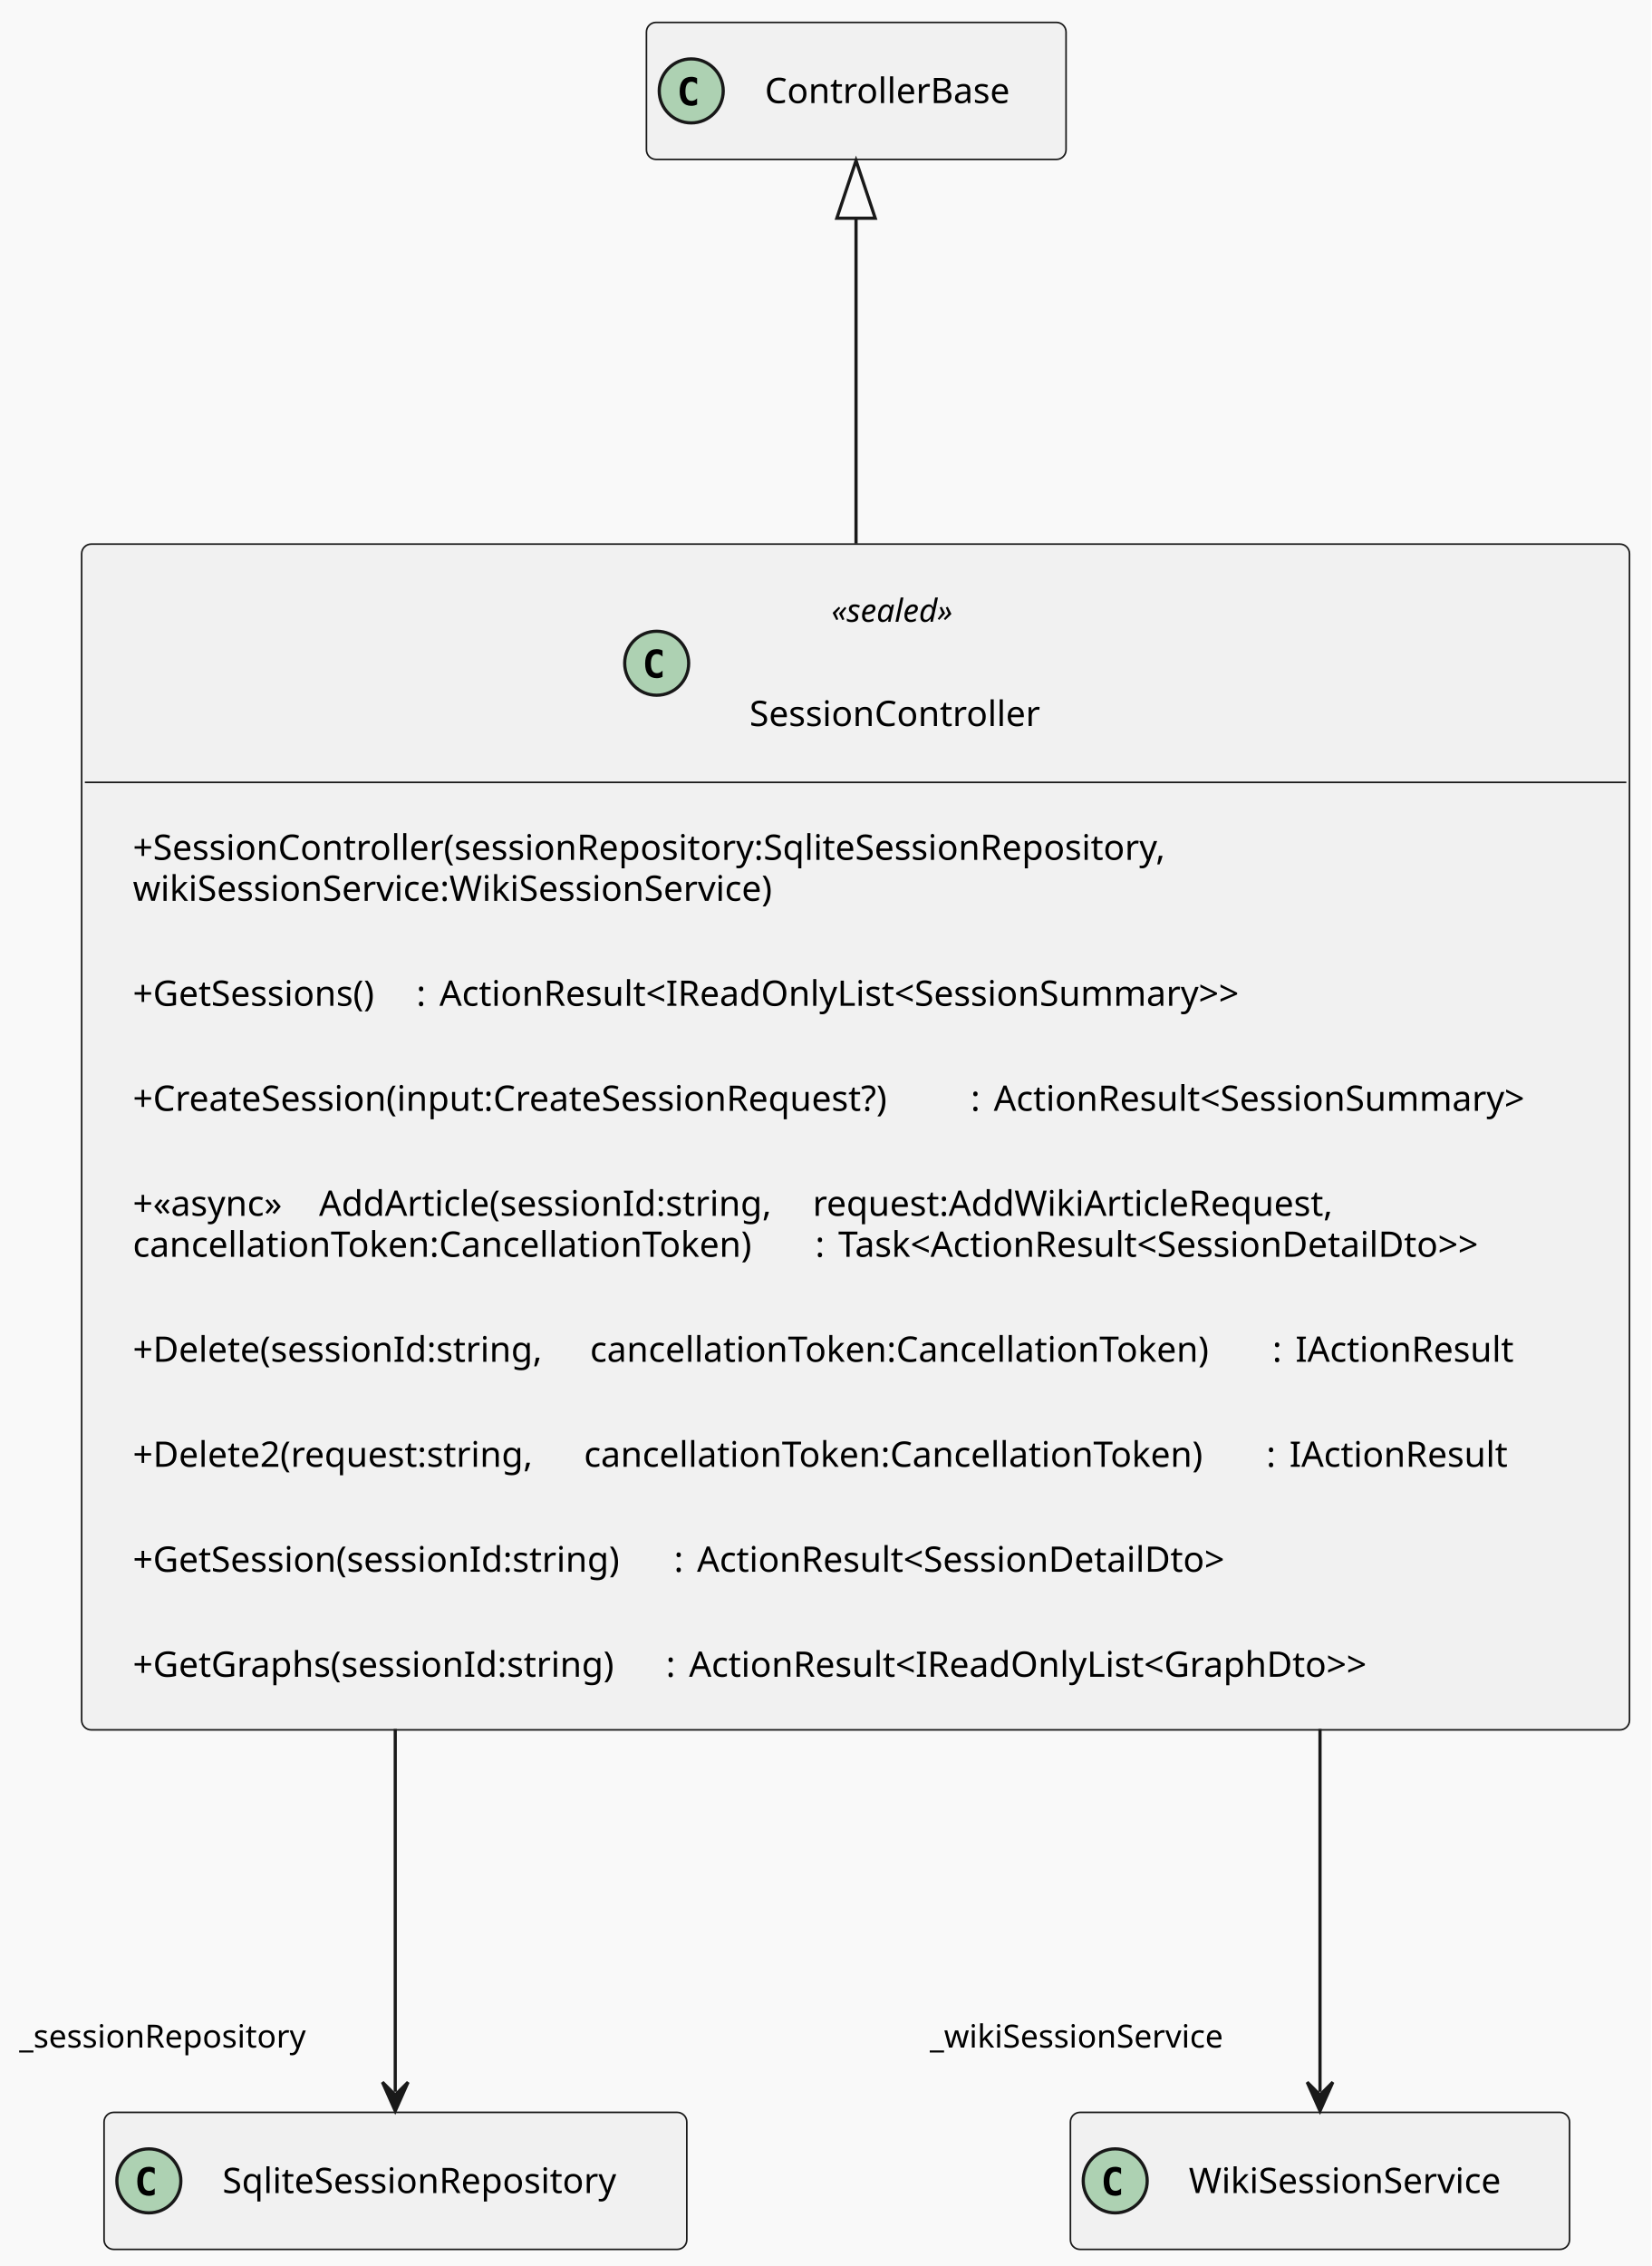
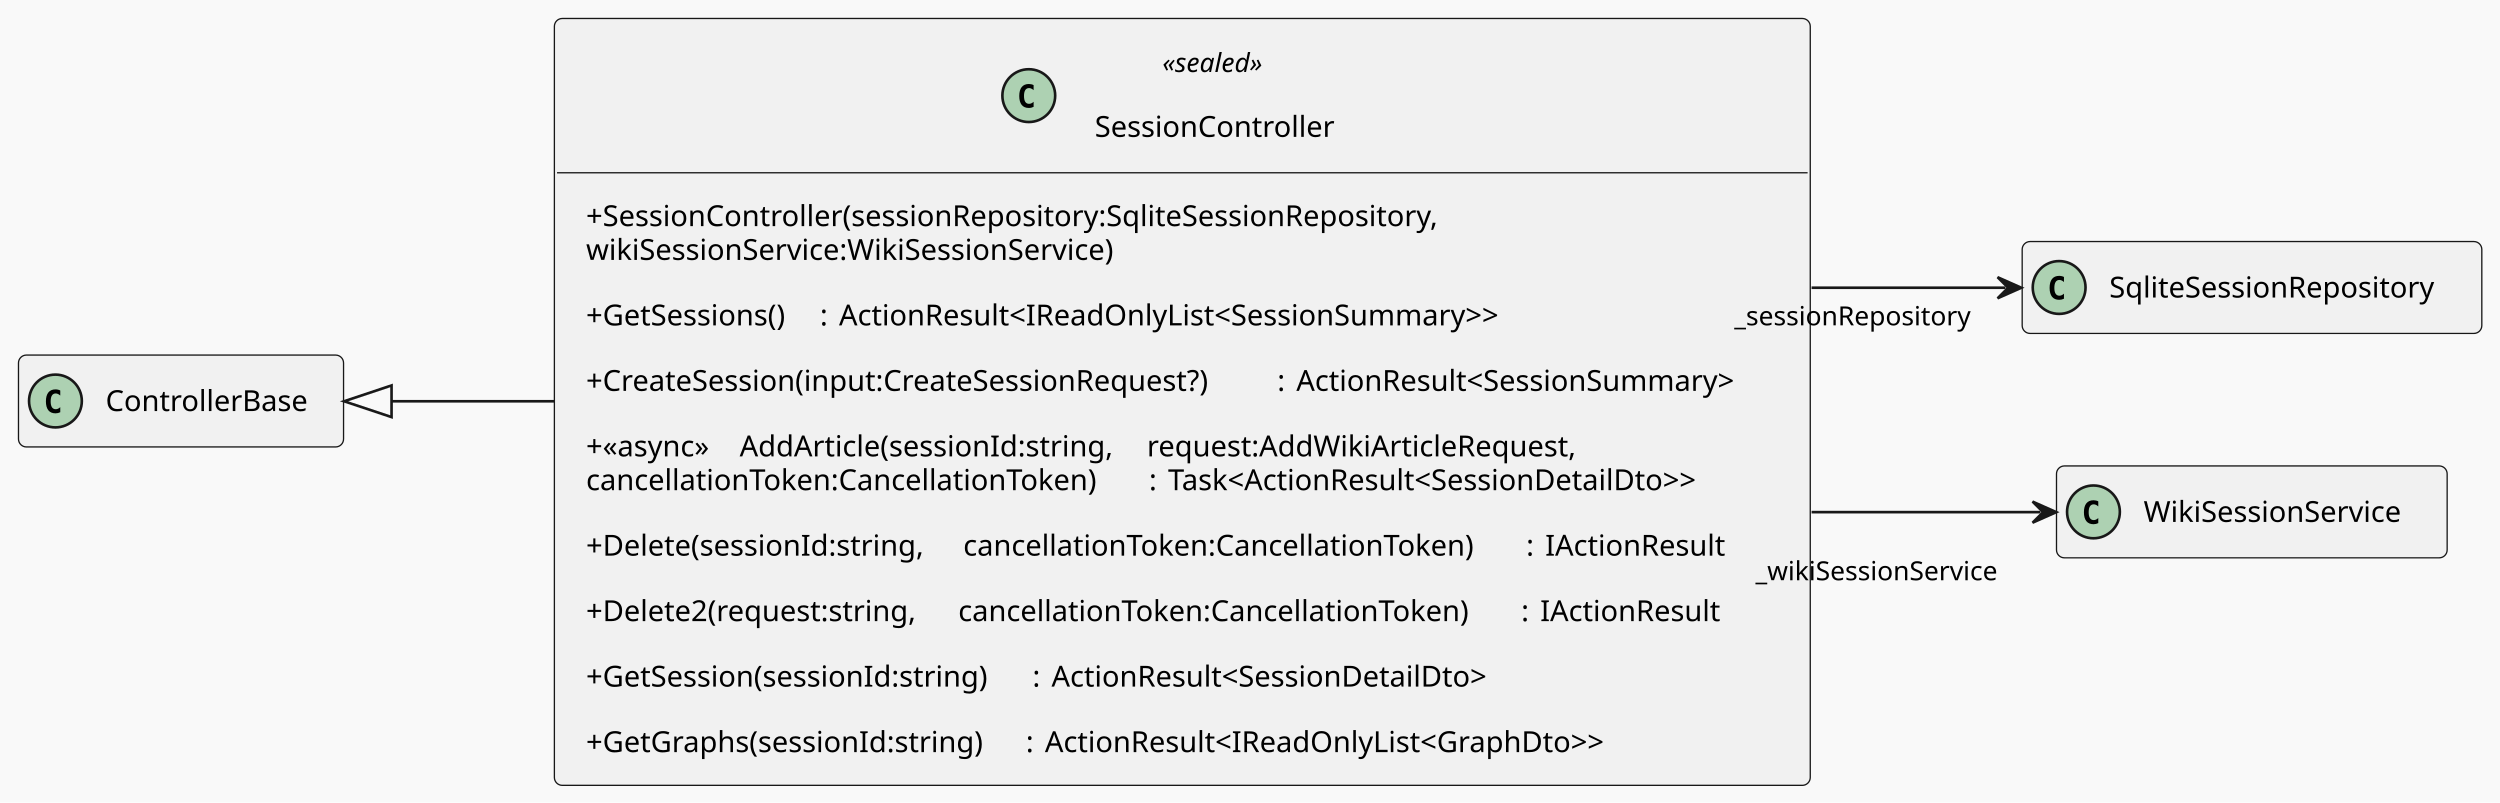
- <svg xmlns="http://www.w3.org/2000/svg" contentStyleType="text/css" data-diagram-type="CLASS" height="708px" preserveAspectRatio="none" style="width:516px;height:708px;background:#F9F9F9;" version="1.1" viewBox="0 0 516 708" width="516px" zoomAndPan="magnify">
+ <svg xmlns="http://www.w3.org/2000/svg" contentStyleType="text/css" data-diagram-type="CLASS" height="304px" preserveAspectRatio="none" style="width:947px;height:304px;background:#F9F9F9;" version="1.1" viewBox="0 0 947 304" width="947px" zoomAndPan="magnify">
  <defs />
  <g>
-     <rect fill="#F9F9F9" height="708" style="stroke:none;stroke-width:1;" width="516" x="0" y="0" />
+     <rect fill="#F9F9F9" height="304" style="stroke:none;stroke-width:1;" width="947" x="0" y="0" />
    <g class="entity" data-qualified-name="SessionController" data-source-line="20" id="ent0002">
-       <rect fill="#F1F1F1" height="370.492" rx="3" ry="3" style="stroke:#181818;stroke-width:0.5;" width="483.725" x="25.52" y="170" />
-       <ellipse cx="205.223" cy="207.223" fill="#ADD1B2" rx="10" ry="10" style="stroke:#181818;stroke-width:1;" />
-       <path d="M207.051,211.473 Q206.645,211.676 206.192,211.785 Q205.739,211.894 205.254,211.894 Q203.473,211.894 202.536,210.738 Q201.614,209.566 201.614,207.363 Q201.614,205.144 202.536,203.988 Q203.473,202.816 205.254,202.816 Q205.739,202.816 206.192,202.926 Q206.661,203.019 207.051,203.238 L207.051,205.16 Q206.614,204.754 206.192,204.566 Q205.77,204.363 205.333,204.363 Q204.379,204.363 203.895,205.129 Q203.411,205.879 203.411,207.363 Q203.411,208.832 203.895,209.582 Q204.379,210.332 205.333,210.332 Q205.77,210.332 206.192,210.144 Q206.614,209.957 207.051,209.551 L207.051,211.473 Z " fill="#000000" />
-       <text fill="#000000" font-family="sans-serif" font-size="10" font-style="italic" lengthAdjust="spacing" textLength="45.112" x="259.827" y="194.282">«sealed»</text>
-       <text fill="#000000" font-family="sans-serif" font-size="11" lengthAdjust="spacing" textLength="96.32" x="234.223" y="226.851">SessionController</text>
-       <line style="stroke:#181818;stroke-width:0.5;" x1="26.52" x2="508.246" y1="244.445" y2="244.445" />
-       <text fill="#000000" font-family="sans-serif" font-size="11" lengthAdjust="spacing" textLength="348.847" x="41.52" y="268.656">+SessionController(sessionRepository:SqliteSessionRepository,</text>
-       <text fill="#000000" font-family="sans-serif" font-size="11" lengthAdjust="spacing" textLength="218.083" x="41.52" y="281.46">wikiSessionService:WikiSessionService)</text>
-       <text fill="#000000" font-family="sans-serif" font-size="11" lengthAdjust="spacing" textLength="85.105" x="41.52" y="314.265">+GetSessions()</text>
-       <text fill="#000000" font-family="sans-serif" font-size="11" lengthAdjust="spacing" textLength="3.497" x="126.626" y="314.265"> </text>
-       <text fill="#000000" font-family="sans-serif" font-size="11" lengthAdjust="spacing" textLength="3.706" x="130.122" y="314.265">:</text>
-       <text fill="#000000" font-family="sans-serif" font-size="11" lengthAdjust="spacing" textLength="3.497" x="133.828" y="314.265"> </text>
-       <text fill="#000000" font-family="sans-serif" font-size="11" lengthAdjust="spacing" textLength="276.923" x="137.325" y="314.265">ActionResult&lt;IReadOnlyList&lt;SessionSummary&gt;&gt;</text>
-       <text fill="#000000" font-family="sans-serif" font-size="11" lengthAdjust="spacing" textLength="258.339" x="41.52" y="347.07">+CreateSession(input:CreateSessionRequest?)</text>
-       <text fill="#000000" font-family="sans-serif" font-size="11" lengthAdjust="spacing" textLength="3.497" x="299.859" y="347.07"> </text>
-       <text fill="#000000" font-family="sans-serif" font-size="11" lengthAdjust="spacing" textLength="3.706" x="303.356" y="347.07">:</text>
-       <text fill="#000000" font-family="sans-serif" font-size="11" lengthAdjust="spacing" textLength="3.497" x="307.062" y="347.07"> </text>
-       <text fill="#000000" font-family="sans-serif" font-size="11" lengthAdjust="spacing" textLength="182.687" x="310.559" y="347.07">ActionResult&lt;SessionSummary&gt;</text>
-       <text fill="#000000" font-family="sans-serif" font-size="11" lengthAdjust="spacing" textLength="54.678" x="41.52" y="379.875">+«async»</text>
-       <text fill="#000000" font-family="sans-serif" font-size="11" lengthAdjust="spacing" textLength="3.497" x="96.198" y="379.875"> </text>
-       <text fill="#000000" font-family="sans-serif" font-size="11" lengthAdjust="spacing" textLength="150.793" x="99.695" y="379.875">AddArticle(sessionId:string,</text>
-       <text fill="#000000" font-family="sans-serif" font-size="11" lengthAdjust="spacing" textLength="3.497" x="250.488" y="379.875"> </text>
-       <text fill="#000000" font-family="sans-serif" font-size="11" lengthAdjust="spacing" textLength="174.571" x="253.985" y="379.875">request:AddWikiArticleRequest,</text>
-       <text fill="#000000" font-family="sans-serif" font-size="11" lengthAdjust="spacing" textLength="209.747" x="41.52" y="392.679">cancellationToken:CancellationToken)</text>
-       <text fill="#000000" font-family="sans-serif" font-size="11" lengthAdjust="spacing" textLength="3.497" x="251.267" y="392.679"> </text>
-       <text fill="#000000" font-family="sans-serif" font-size="11" lengthAdjust="spacing" textLength="3.706" x="254.764" y="392.679">:</text>
-       <text fill="#000000" font-family="sans-serif" font-size="11" lengthAdjust="spacing" textLength="3.497" x="258.47" y="392.679"> </text>
-       <text fill="#000000" font-family="sans-serif" font-size="11" lengthAdjust="spacing" textLength="225.441" x="261.966" y="392.679">Task&lt;ActionResult&lt;SessionDetailDto&gt;&gt;</text>
-       <text fill="#000000" font-family="sans-serif" font-size="11" lengthAdjust="spacing" textLength="139.375" x="41.52" y="425.484">+Delete(sessionId:string,</text>
-       <text fill="#000000" font-family="sans-serif" font-size="11" lengthAdjust="spacing" textLength="3.497" x="180.895" y="425.484"> </text>
-       <text fill="#000000" font-family="sans-serif" font-size="11" lengthAdjust="spacing" textLength="209.747" x="184.392" y="425.484">cancellationToken:CancellationToken)</text>
-       <text fill="#000000" font-family="sans-serif" font-size="11" lengthAdjust="spacing" textLength="3.497" x="394.138" y="425.484"> </text>
-       <text fill="#000000" font-family="sans-serif" font-size="11" lengthAdjust="spacing" textLength="3.706" x="397.635" y="425.484">:</text>
-       <text fill="#000000" font-family="sans-serif" font-size="11" lengthAdjust="spacing" textLength="3.497" x="401.341" y="425.484"> </text>
-       <text fill="#000000" font-family="sans-serif" font-size="11" lengthAdjust="spacing" textLength="72.37" x="404.837" y="425.484">IActionResult</text>
-       <text fill="#000000" font-family="sans-serif" font-size="11" lengthAdjust="spacing" textLength="137.484" x="41.52" y="458.289">+Delete2(request:string,</text>
-       <text fill="#000000" font-family="sans-serif" font-size="11" lengthAdjust="spacing" textLength="3.497" x="179.004" y="458.289"> </text>
-       <text fill="#000000" font-family="sans-serif" font-size="11" lengthAdjust="spacing" textLength="209.747" x="182.501" y="458.289">cancellationToken:CancellationToken)</text>
-       <text fill="#000000" font-family="sans-serif" font-size="11" lengthAdjust="spacing" textLength="3.497" x="392.248" y="458.289"> </text>
-       <text fill="#000000" font-family="sans-serif" font-size="11" lengthAdjust="spacing" textLength="3.706" x="395.744" y="458.289">:</text>
-       <text fill="#000000" font-family="sans-serif" font-size="11" lengthAdjust="spacing" textLength="3.497" x="399.45" y="458.289"> </text>
-       <text fill="#000000" font-family="sans-serif" font-size="11" lengthAdjust="spacing" textLength="72.37" x="402.947" y="458.289">IActionResult</text>
-       <text fill="#000000" font-family="sans-serif" font-size="11" lengthAdjust="spacing" textLength="165.602" x="41.52" y="491.093">+GetSession(sessionId:string)</text>
-       <text fill="#000000" font-family="sans-serif" font-size="11" lengthAdjust="spacing" textLength="3.497" x="207.122" y="491.093"> </text>
-       <text fill="#000000" font-family="sans-serif" font-size="11" lengthAdjust="spacing" textLength="3.706" x="210.619" y="491.093">:</text>
-       <text fill="#000000" font-family="sans-serif" font-size="11" lengthAdjust="spacing" textLength="3.497" x="214.325" y="491.093"> </text>
-       <text fill="#000000" font-family="sans-serif" font-size="11" lengthAdjust="spacing" textLength="181.446" x="217.821" y="491.093">ActionResult&lt;SessionDetailDto&gt;</text>
-       <text fill="#000000" font-family="sans-serif" font-size="11" lengthAdjust="spacing" textLength="163.104" x="41.52" y="523.898">+GetGraphs(sessionId:string)</text>
-       <text fill="#000000" font-family="sans-serif" font-size="11" lengthAdjust="spacing" textLength="3.497" x="204.625" y="523.898"> </text>
-       <text fill="#000000" font-family="sans-serif" font-size="11" lengthAdjust="spacing" textLength="3.706" x="208.121" y="523.898">:</text>
-       <text fill="#000000" font-family="sans-serif" font-size="11" lengthAdjust="spacing" textLength="3.497" x="211.827" y="523.898"> </text>
-       <text fill="#000000" font-family="sans-serif" font-size="11" lengthAdjust="spacing" textLength="235.05" x="215.324" y="523.898">ActionResult&lt;IReadOnlyList&lt;GraphDto&gt;&gt;</text>
+       <rect fill="#F1F1F1" height="290.492" rx="3" ry="3" style="stroke:#181818;stroke-width:0.5;" width="475.725" x="210" y="7" />
+       <ellipse cx="389.703" cy="36.223" fill="#ADD1B2" rx="10" ry="10" style="stroke:#181818;stroke-width:1;" />
+       <path d="M391.531,40.473 Q391.125,40.676 390.671,40.785 Q390.218,40.895 389.734,40.895 Q387.953,40.895 387.015,39.738 Q386.093,38.566 386.093,36.363 Q386.093,34.145 387.015,32.988 Q387.953,31.816 389.734,31.816 Q390.218,31.816 390.671,31.926 Q391.14,32.02 391.531,32.238 L391.531,34.16 Q391.093,33.754 390.671,33.566 Q390.25,33.363 389.812,33.363 Q388.859,33.363 388.375,34.129 Q387.89,34.879 387.89,36.363 Q387.89,37.832 388.375,38.582 Q388.859,39.332 389.812,39.332 Q390.25,39.332 390.671,39.145 Q391.093,38.957 391.531,38.551 L391.531,40.473 Z " fill="#000000" />
+       <text fill="#000000" font-family="sans-serif" font-size="10" font-style="italic" lengthAdjust="spacing" textLength="45.112" x="440.306" y="27.282">«sealed»</text>
+       <text fill="#000000" font-family="sans-serif" font-size="11" lengthAdjust="spacing" textLength="96.32" x="414.703" y="51.851">SessionController</text>
+       <line style="stroke:#181818;stroke-width:0.5;" x1="211" x2="684.725" y1="65.445" y2="65.445" />
+       <text fill="#000000" font-family="sans-serif" font-size="11" lengthAdjust="spacing" textLength="348.847" x="222" y="85.656">+SessionController(sessionRepository:SqliteSessionRepository,</text>
+       <text fill="#000000" font-family="sans-serif" font-size="11" lengthAdjust="spacing" textLength="218.083" x="222" y="98.46">wikiSessionService:WikiSessionService)</text>
+       <text fill="#000000" font-family="sans-serif" font-size="11" lengthAdjust="spacing" textLength="85.105" x="222" y="123.265">+GetSessions()</text>
+       <text fill="#000000" font-family="sans-serif" font-size="11" lengthAdjust="spacing" textLength="3.497" x="307.105" y="123.265"> </text>
+       <text fill="#000000" font-family="sans-serif" font-size="11" lengthAdjust="spacing" textLength="3.706" x="310.602" y="123.265">:</text>
+       <text fill="#000000" font-family="sans-serif" font-size="11" lengthAdjust="spacing" textLength="3.497" x="314.308" y="123.265"> </text>
+       <text fill="#000000" font-family="sans-serif" font-size="11" lengthAdjust="spacing" textLength="276.923" x="317.804" y="123.265">ActionResult&lt;IReadOnlyList&lt;SessionSummary&gt;&gt;</text>
+       <text fill="#000000" font-family="sans-serif" font-size="11" lengthAdjust="spacing" textLength="258.339" x="222" y="148.07">+CreateSession(input:CreateSessionRequest?)</text>
+       <text fill="#000000" font-family="sans-serif" font-size="11" lengthAdjust="spacing" textLength="3.497" x="480.339" y="148.07"> </text>
+       <text fill="#000000" font-family="sans-serif" font-size="11" lengthAdjust="spacing" textLength="3.706" x="483.835" y="148.07">:</text>
+       <text fill="#000000" font-family="sans-serif" font-size="11" lengthAdjust="spacing" textLength="3.497" x="487.541" y="148.07"> </text>
+       <text fill="#000000" font-family="sans-serif" font-size="11" lengthAdjust="spacing" textLength="182.687" x="491.038" y="148.07">ActionResult&lt;SessionSummary&gt;</text>
+       <text fill="#000000" font-family="sans-serif" font-size="11" lengthAdjust="spacing" textLength="54.678" x="222" y="172.875">+«async»</text>
+       <text fill="#000000" font-family="sans-serif" font-size="11" lengthAdjust="spacing" textLength="3.497" x="276.678" y="172.875"> </text>
+       <text fill="#000000" font-family="sans-serif" font-size="11" lengthAdjust="spacing" textLength="150.793" x="280.174" y="172.875">AddArticle(sessionId:string,</text>
+       <text fill="#000000" font-family="sans-serif" font-size="11" lengthAdjust="spacing" textLength="3.497" x="430.968" y="172.875"> </text>
+       <text fill="#000000" font-family="sans-serif" font-size="11" lengthAdjust="spacing" textLength="174.571" x="434.464" y="172.875">request:AddWikiArticleRequest,</text>
+       <text fill="#000000" font-family="sans-serif" font-size="11" lengthAdjust="spacing" textLength="209.747" x="222" y="185.679">cancellationToken:CancellationToken)</text>
+       <text fill="#000000" font-family="sans-serif" font-size="11" lengthAdjust="spacing" textLength="3.497" x="431.747" y="185.679"> </text>
+       <text fill="#000000" font-family="sans-serif" font-size="11" lengthAdjust="spacing" textLength="3.706" x="435.243" y="185.679">:</text>
+       <text fill="#000000" font-family="sans-serif" font-size="11" lengthAdjust="spacing" textLength="3.497" x="438.949" y="185.679"> </text>
+       <text fill="#000000" font-family="sans-serif" font-size="11" lengthAdjust="spacing" textLength="225.441" x="442.446" y="185.679">Task&lt;ActionResult&lt;SessionDetailDto&gt;&gt;</text>
+       <text fill="#000000" font-family="sans-serif" font-size="11" lengthAdjust="spacing" textLength="139.375" x="222" y="210.484">+Delete(sessionId:string,</text>
+       <text fill="#000000" font-family="sans-serif" font-size="11" lengthAdjust="spacing" textLength="3.497" x="361.375" y="210.484"> </text>
+       <text fill="#000000" font-family="sans-serif" font-size="11" lengthAdjust="spacing" textLength="209.747" x="364.871" y="210.484">cancellationToken:CancellationToken)</text>
+       <text fill="#000000" font-family="sans-serif" font-size="11" lengthAdjust="spacing" textLength="3.497" x="574.618" y="210.484"> </text>
+       <text fill="#000000" font-family="sans-serif" font-size="11" lengthAdjust="spacing" textLength="3.706" x="578.114" y="210.484">:</text>
+       <text fill="#000000" font-family="sans-serif" font-size="11" lengthAdjust="spacing" textLength="3.497" x="581.82" y="210.484"> </text>
+       <text fill="#000000" font-family="sans-serif" font-size="11" lengthAdjust="spacing" textLength="72.37" x="585.317" y="210.484">IActionResult</text>
+       <text fill="#000000" font-family="sans-serif" font-size="11" lengthAdjust="spacing" textLength="137.484" x="222" y="235.289">+Delete2(request:string,</text>
+       <text fill="#000000" font-family="sans-serif" font-size="11" lengthAdjust="spacing" textLength="3.497" x="359.484" y="235.289"> </text>
+       <text fill="#000000" font-family="sans-serif" font-size="11" lengthAdjust="spacing" textLength="209.747" x="362.981" y="235.289">cancellationToken:CancellationToken)</text>
+       <text fill="#000000" font-family="sans-serif" font-size="11" lengthAdjust="spacing" textLength="3.497" x="572.727" y="235.289"> </text>
+       <text fill="#000000" font-family="sans-serif" font-size="11" lengthAdjust="spacing" textLength="3.706" x="576.224" y="235.289">:</text>
+       <text fill="#000000" font-family="sans-serif" font-size="11" lengthAdjust="spacing" textLength="3.497" x="579.93" y="235.289"> </text>
+       <text fill="#000000" font-family="sans-serif" font-size="11" lengthAdjust="spacing" textLength="72.37" x="583.426" y="235.289">IActionResult</text>
+       <text fill="#000000" font-family="sans-serif" font-size="11" lengthAdjust="spacing" textLength="165.602" x="222" y="260.093">+GetSession(sessionId:string)</text>
+       <text fill="#000000" font-family="sans-serif" font-size="11" lengthAdjust="spacing" textLength="3.497" x="387.602" y="260.093"> </text>
+       <text fill="#000000" font-family="sans-serif" font-size="11" lengthAdjust="spacing" textLength="3.706" x="391.098" y="260.093">:</text>
+       <text fill="#000000" font-family="sans-serif" font-size="11" lengthAdjust="spacing" textLength="3.497" x="394.804" y="260.093"> </text>
+       <text fill="#000000" font-family="sans-serif" font-size="11" lengthAdjust="spacing" textLength="181.446" x="398.301" y="260.093">ActionResult&lt;SessionDetailDto&gt;</text>
+       <text fill="#000000" font-family="sans-serif" font-size="11" lengthAdjust="spacing" textLength="163.104" x="222" y="284.898">+GetGraphs(sessionId:string)</text>
+       <text fill="#000000" font-family="sans-serif" font-size="11" lengthAdjust="spacing" textLength="3.497" x="385.104" y="284.898"> </text>
+       <text fill="#000000" font-family="sans-serif" font-size="11" lengthAdjust="spacing" textLength="3.706" x="388.601" y="284.898">:</text>
+       <text fill="#000000" font-family="sans-serif" font-size="11" lengthAdjust="spacing" textLength="3.497" x="392.307" y="284.898"> </text>
+       <text fill="#000000" font-family="sans-serif" font-size="11" lengthAdjust="spacing" textLength="235.05" x="395.803" y="284.898">ActionResult&lt;IReadOnlyList&lt;GraphDto&gt;&gt;</text>
    </g>
    <g class="entity" data-qualified-name="ControllerBase" data-source-line="30" id="ent0003">
-       <rect fill="#F1F1F1" height="42.805" rx="3" ry="3" style="stroke:#181818;stroke-width:0.5;" width="131.136" x="202.02" y="7" />
-       <ellipse cx="216.02" cy="28.402" fill="#ADD1B2" rx="10" ry="10" style="stroke:#181818;stroke-width:1;" />
-       <path d="M217.849,32.652 Q217.442,32.855 216.989,32.965 Q216.536,33.074 216.052,33.074 Q214.27,33.074 213.333,31.918 Q212.411,30.746 212.411,28.543 Q212.411,26.324 213.333,25.168 Q214.27,23.996 216.052,23.996 Q216.536,23.996 216.989,24.105 Q217.458,24.199 217.849,24.418 L217.849,26.34 Q217.411,25.934 216.989,25.746 Q216.567,25.543 216.13,25.543 Q215.177,25.543 214.692,26.309 Q214.208,27.059 214.208,28.543 Q214.208,30.012 214.692,30.762 Q215.177,31.512 216.13,31.512 Q216.567,31.512 216.989,31.324 Q217.411,31.137 217.849,30.73 L217.849,32.652 Z " fill="#000000" />
-       <text fill="#000000" font-family="sans-serif" font-size="11" lengthAdjust="spacing" textLength="81.136" x="239.02" y="32.21">ControllerBase</text>
+       <rect fill="#F1F1F1" height="34.805" rx="3" ry="3" style="stroke:#181818;stroke-width:0.5;" width="123.136" x="7" y="134.5" />
+       <ellipse cx="21" cy="151.902" fill="#ADD1B2" rx="10" ry="10" style="stroke:#181818;stroke-width:1;" />
+       <path d="M22.828,156.152 Q22.422,156.356 21.969,156.465 Q21.516,156.574 21.031,156.574 Q19.25,156.574 18.312,155.418 Q17.391,154.246 17.391,152.043 Q17.391,149.824 18.312,148.668 Q19.25,147.496 21.031,147.496 Q21.516,147.496 21.969,147.606 Q22.438,147.699 22.828,147.918 L22.828,149.84 Q22.391,149.434 21.969,149.246 Q21.547,149.043 21.109,149.043 Q20.156,149.043 19.672,149.809 Q19.188,150.559 19.188,152.043 Q19.188,153.512 19.672,154.262 Q20.156,155.012 21.109,155.012 Q21.547,155.012 21.969,154.824 Q22.391,154.637 22.828,154.231 L22.828,156.152 Z " fill="#000000" />
+       <text fill="#000000" font-family="sans-serif" font-size="11" lengthAdjust="spacing" textLength="81.136" x="40" y="155.71">ControllerBase</text>
    </g>
    <g class="entity" data-qualified-name="SqliteSessionRepository" data-source-line="31" id="ent0005">
-       <rect fill="#F1F1F1" height="42.805" rx="3" ry="3" style="stroke:#181818;stroke-width:0.5;" width="182.113" x="32.52" y="660" />
-       <ellipse cx="46.52" cy="681.402" fill="#ADD1B2" rx="10" ry="10" style="stroke:#181818;stroke-width:1;" />
-       <path d="M48.349,685.652 Q47.942,685.856 47.489,685.965 Q47.036,686.074 46.552,686.074 Q44.77,686.074 43.833,684.918 Q42.911,683.746 42.911,681.543 Q42.911,679.324 43.833,678.168 Q44.77,676.996 46.552,676.996 Q47.036,676.996 47.489,677.106 Q47.958,677.199 48.349,677.418 L48.349,679.34 Q47.911,678.934 47.489,678.746 Q47.067,678.543 46.63,678.543 Q45.677,678.543 45.192,679.309 Q44.708,680.059 44.708,681.543 Q44.708,683.012 45.192,683.762 Q45.677,684.512 46.63,684.512 Q47.067,684.512 47.489,684.324 Q47.911,684.137 48.349,683.731 L48.349,685.652 Z " fill="#000000" />
-       <text fill="#000000" font-family="sans-serif" font-size="11" lengthAdjust="spacing" textLength="132.113" x="69.52" y="685.21">SqliteSessionRepository</text>
+       <rect fill="#F1F1F1" height="34.805" rx="3" ry="3" style="stroke:#181818;stroke-width:0.5;" width="174.113" x="766" y="91.5" />
+       <ellipse cx="780" cy="108.902" fill="#ADD1B2" rx="10" ry="10" style="stroke:#181818;stroke-width:1;" />
+       <path d="M781.828,113.152 Q781.422,113.356 780.969,113.465 Q780.516,113.574 780.031,113.574 Q778.25,113.574 777.312,112.418 Q776.391,111.246 776.391,109.043 Q776.391,106.824 777.312,105.668 Q778.25,104.496 780.031,104.496 Q780.516,104.496 780.969,104.606 Q781.438,104.699 781.828,104.918 L781.828,106.84 Q781.391,106.434 780.969,106.246 Q780.547,106.043 780.109,106.043 Q779.156,106.043 778.672,106.809 Q778.188,107.559 778.188,109.043 Q778.188,110.512 778.672,111.262 Q779.156,112.012 780.109,112.012 Q780.547,112.012 780.969,111.824 Q781.391,111.637 781.828,111.231 L781.828,113.152 Z " fill="#000000" />
+       <text fill="#000000" font-family="sans-serif" font-size="11" lengthAdjust="spacing" textLength="132.113" x="799" y="112.71">SqliteSessionRepository</text>
    </g>
    <g class="entity" data-qualified-name="WikiSessionService" data-source-line="32" id="ent0007">
-       <rect fill="#F1F1F1" height="42.805" rx="3" ry="3" style="stroke:#181818;stroke-width:0.5;" width="155.982" x="334.521" y="660" />
-       <ellipse cx="348.521" cy="681.402" fill="#ADD1B2" rx="10" ry="10" style="stroke:#181818;stroke-width:1;" />
-       <path d="M350.349,685.652 Q349.942,685.856 349.489,685.965 Q349.036,686.074 348.552,686.074 Q346.771,686.074 345.833,684.918 Q344.911,683.746 344.911,681.543 Q344.911,679.324 345.833,678.168 Q346.771,676.996 348.552,676.996 Q349.036,676.996 349.489,677.106 Q349.958,677.199 350.349,677.418 L350.349,679.34 Q349.911,678.934 349.489,678.746 Q349.067,678.543 348.63,678.543 Q347.677,678.543 347.192,679.309 Q346.708,680.059 346.708,681.543 Q346.708,683.012 347.192,683.762 Q347.677,684.512 348.63,684.512 Q349.067,684.512 349.489,684.324 Q349.911,684.137 350.349,683.731 L350.349,685.652 Z " fill="#000000" />
-       <text fill="#000000" font-family="sans-serif" font-size="11" lengthAdjust="spacing" textLength="105.982" x="371.521" y="685.21">WikiSessionService</text>
+       <rect fill="#F1F1F1" height="34.805" rx="3" ry="3" style="stroke:#181818;stroke-width:0.5;" width="147.982" x="779" y="176.5" />
+       <ellipse cx="793" cy="193.902" fill="#ADD1B2" rx="10" ry="10" style="stroke:#181818;stroke-width:1;" />
+       <path d="M794.828,198.152 Q794.422,198.356 793.969,198.465 Q793.516,198.574 793.031,198.574 Q791.25,198.574 790.312,197.418 Q789.391,196.246 789.391,194.043 Q789.391,191.824 790.312,190.668 Q791.25,189.496 793.031,189.496 Q793.516,189.496 793.969,189.606 Q794.438,189.699 794.828,189.918 L794.828,191.84 Q794.391,191.434 793.969,191.246 Q793.547,191.043 793.109,191.043 Q792.156,191.043 791.672,191.809 Q791.188,192.559 791.188,194.043 Q791.188,195.512 791.672,196.262 Q792.156,197.012 793.109,197.012 Q793.547,197.012 793.969,196.824 Q794.391,196.637 794.828,196.231 L794.828,198.152 Z " fill="#000000" />
+       <text fill="#000000" font-family="sans-serif" font-size="11" lengthAdjust="spacing" textLength="105.982" x="812" y="197.71">WikiSessionService</text>
    </g>
    <g class="link" data-entity-1="ent0003" data-entity-2="ent0002" data-link-type="extension" data-source-line="30" id="lnk4">
-       <path codeLine="30" d="M267.521,68.18 C267.521,93.95 267.521,121.6 267.521,169.85" fill="none" id="ControllerBase-backto-SessionController" style="stroke:#191919;stroke-width:1;" />
-       <polygon fill="none" points="267.521,50.18,261.521,68.18,273.521,68.18,267.521,50.18" style="stroke:#191919;stroke-width:1;" />
+       <path codeLine="30" d="M148.32,152 C171.21,152 180.76,152 209.93,152" fill="none" id="ControllerBase-backto-SessionController" style="stroke:#191919;stroke-width:1;" />
+       <polygon fill="none" points="130.32,152,148.32,158,148.32,146,130.32,152" style="stroke:#191919;stroke-width:1;" />
    </g>
    <g class="link" data-entity-1="ent0002" data-entity-2="ent0005" data-link-type="dependency" data-source-line="31" id="lnk6">
-       <path codeLine="31" d="M123.52,540.19 C123.52,588.26 123.52,627.75 123.52,653.57" fill="none" id="SessionController-to-SqliteSessionRepository" style="stroke:#191919;stroke-width:1;" />
-       <polygon fill="#191919" points="123.52,659.57,127.52,650.57,123.52,654.57,119.52,650.57,123.52,659.57" style="stroke:#191919;stroke-width:1;" />
-       <text fill="#000000" font-family="sans-serif" font-size="10" lengthAdjust="spacing" textLength="95.64" x="6" y="639.756">_sessionRepository</text>
+       <path codeLine="31" d="M686.23,109 C714.43,109 735.67,109 759.68,109" fill="none" id="SessionController-to-SqliteSessionRepository" style="stroke:#191919;stroke-width:1;" />
+       <polygon fill="#191919" points="765.68,109,756.68,105,760.68,109,756.68,113,765.68,109" style="stroke:#191919;stroke-width:1;" />
+       <text fill="#000000" font-family="sans-serif" font-size="10" lengthAdjust="spacing" textLength="95.64" x="656.93" y="123.234">_sessionRepository</text>
    </g>
    <g class="link" data-entity-1="ent0002" data-entity-2="ent0007" data-link-type="dependency" data-source-line="32" id="lnk8">
-       <path codeLine="32" d="M412.521,540.19 C412.521,588.26 412.521,627.75 412.521,653.57" fill="none" id="SessionController-to-WikiSessionService" style="stroke:#191919;stroke-width:1;" />
-       <polygon fill="#191919" points="412.521,659.57,416.521,650.57,412.521,654.57,408.521,650.57,412.521,659.57" style="stroke:#191919;stroke-width:1;" />
-       <text fill="#000000" font-family="sans-serif" font-size="10" lengthAdjust="spacing" textLength="99.639" x="290.577" y="639.756">_wikiSessionService</text>
+       <path codeLine="32" d="M686.23,194 C719.76,194 745.94,194 772.93,194" fill="none" id="SessionController-to-WikiSessionService" style="stroke:#191919;stroke-width:1;" />
+       <polygon fill="#191919" points="778.93,194,769.93,190,773.93,194,769.93,198,778.93,194" style="stroke:#191919;stroke-width:1;" />
+       <text fill="#000000" font-family="sans-serif" font-size="10" lengthAdjust="spacing" textLength="99.639" x="664.977" y="219.805">_wikiSessionService</text>
    </g>
  </g>
</svg>
